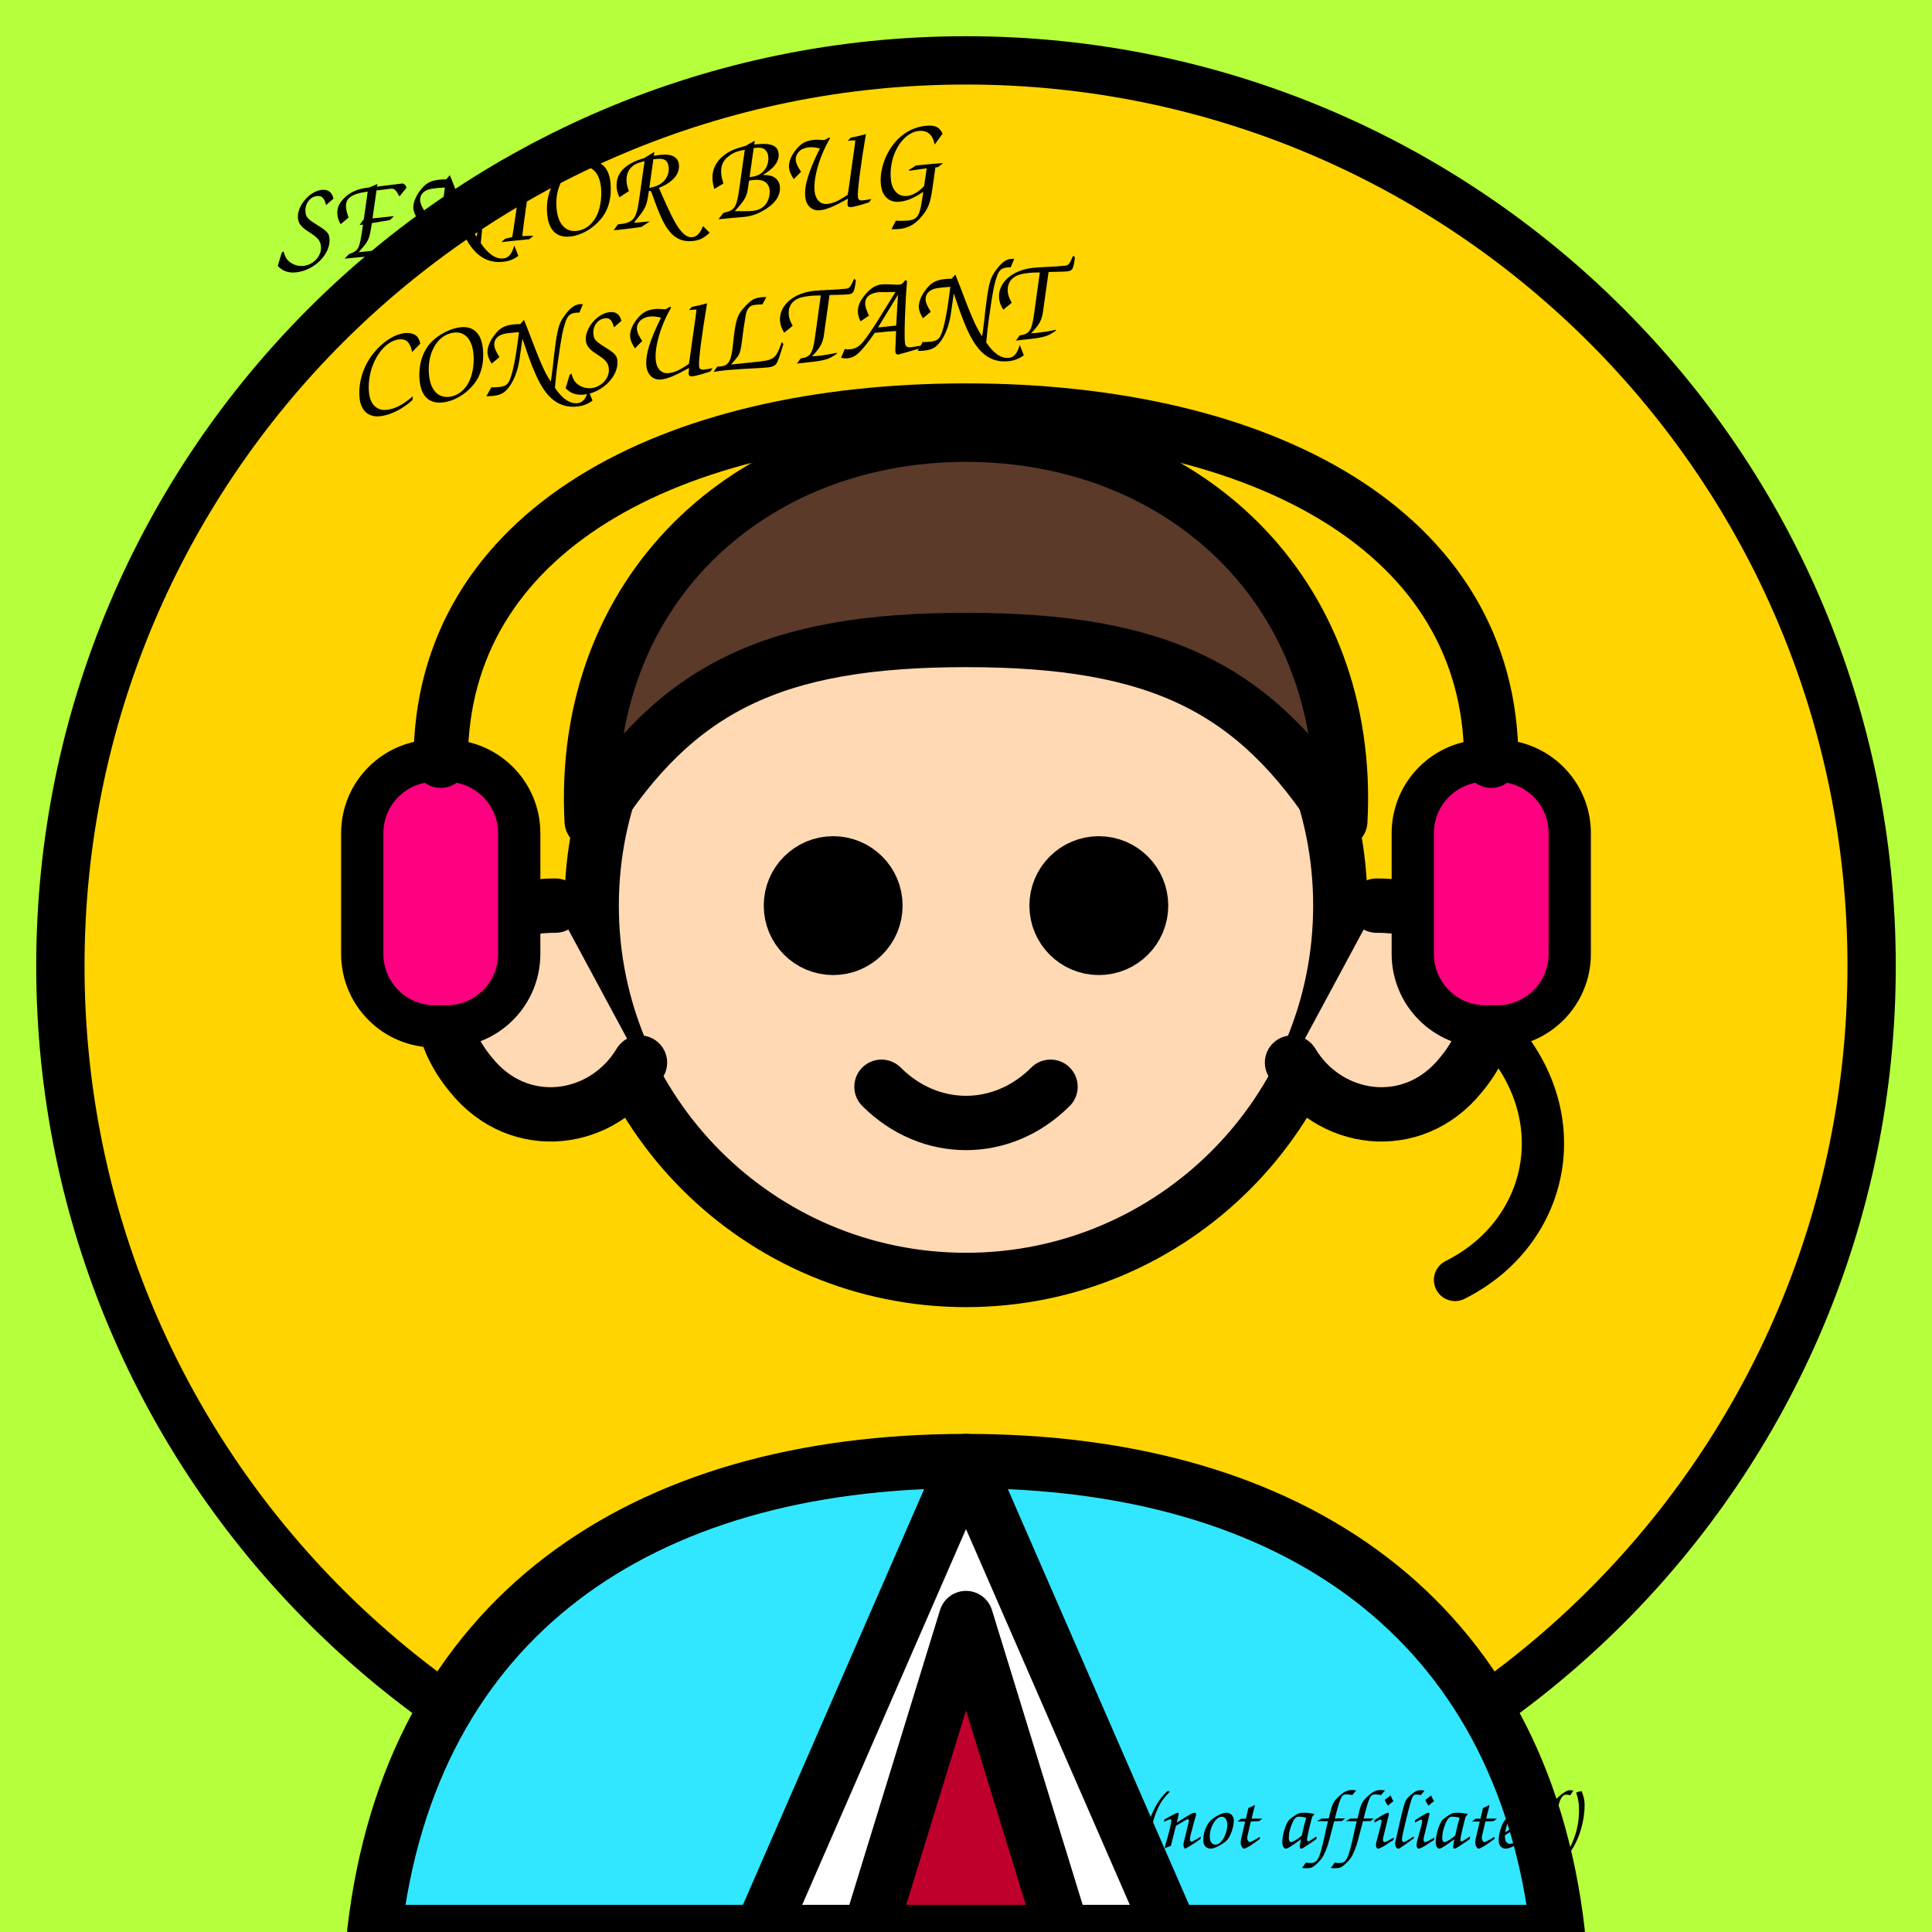
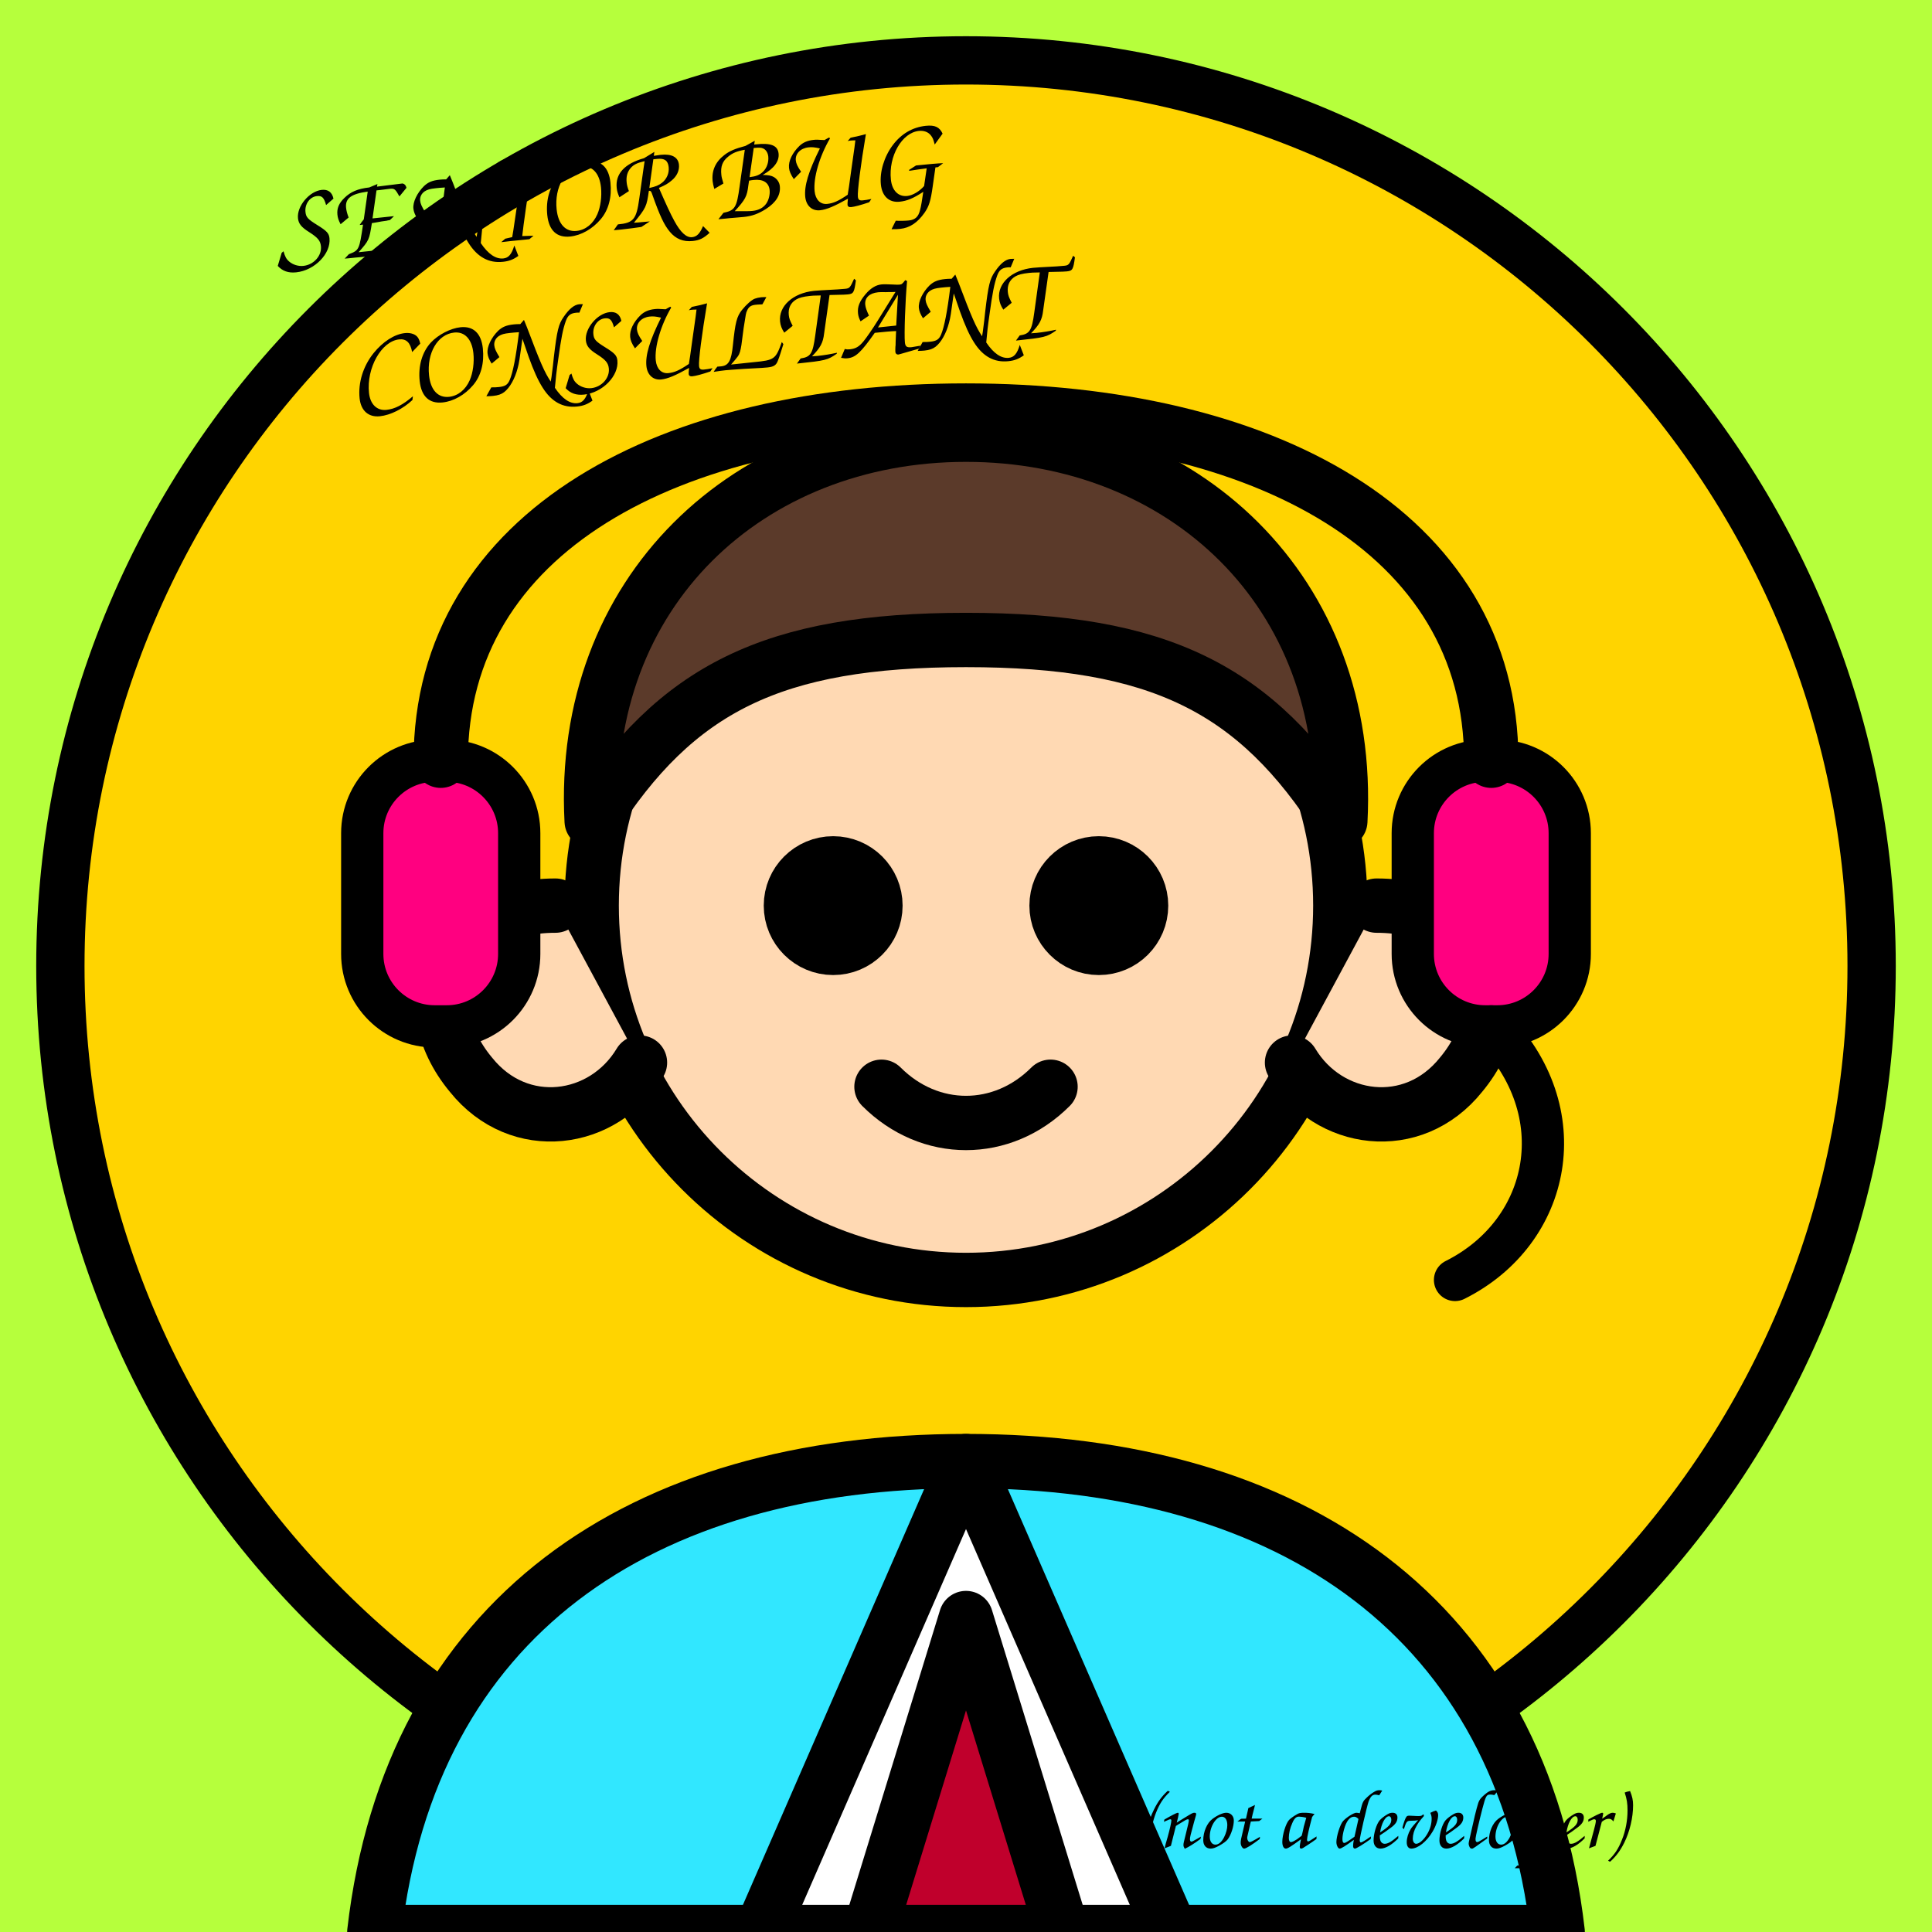
<svg xmlns="http://www.w3.org/2000/svg" viewBox="0 0 320 320" role="img" aria-label="Steve from accounting, wearing a headset and a very serious tie">
  <rect width="320" height="320" fill="#b6ff3c" />
  <circle cx="160" cy="160" r="150" fill="#ffd400" stroke="#000" stroke-width="8" />
  <g stroke="#000" stroke-width="9" stroke-linejoin="round" stroke-linecap="round">
    <path d="M62 320c6-52 44-78 98-78s92 26 98 78z" fill="#31e7ff" />
    <path d="M160 242l-34 78h68z" fill="#fff" />
    <path d="M160 268l-16 52h32z" fill="#c0002c" />
    <circle cx="160" cy="150" r="62" fill="#ffd9b3" />
    <path d="M98 136c-2-38 26-64 62-64s64 26 62 64c-14-22-30-30-62-30s-48 8-62 30z" fill="#5b3a2a" />
    <circle cx="138" cy="150" r="7" fill="#000" />
    <circle cx="182" cy="150" r="7" fill="#000" />
    <path d="M146 180c8 8 20 8 28 0" fill="none" />
    <path d="M92 150c-18 0-24 16-14 28 8 10 22 8 28-2" fill="#ffd9b3" />
    <path d="M228 150c18 0 24 16 14 28-8 10-22 8-28-2" fill="#ffd9b3" />
  </g>
  <rect x="60" y="126" width="26" height="44" rx="12" fill="#ff0080" stroke="#000" stroke-width="7" />
  <rect x="234" y="126" width="26" height="44" rx="12" fill="#ff0080" stroke="#000" stroke-width="7" />
  <path d="M73 126c0-38 38-58 87-58s87 20 87 58" fill="none" stroke="#000" stroke-width="9" stroke-linecap="round" />
  <path d="M247 170c14 14 10 34-6 42" fill="none" stroke="#000" stroke-width="7" stroke-linecap="round" />
  <g font-family="Comic Sans MS, cursive" fill="#000">
    <text x="46" y="44" font-size="20" transform="rotate(-6 46 44)">SENIOR BUG</text>
    <text x="58" y="68" font-size="20" transform="rotate(-6 58 68)">CONSULTANT</text>
-     <text x="188" y="306" font-size="14">(not affiliated)</text>
+     <text x="188" y="306" font-size="14">(not a developer)</text>
  </g>
</svg>
